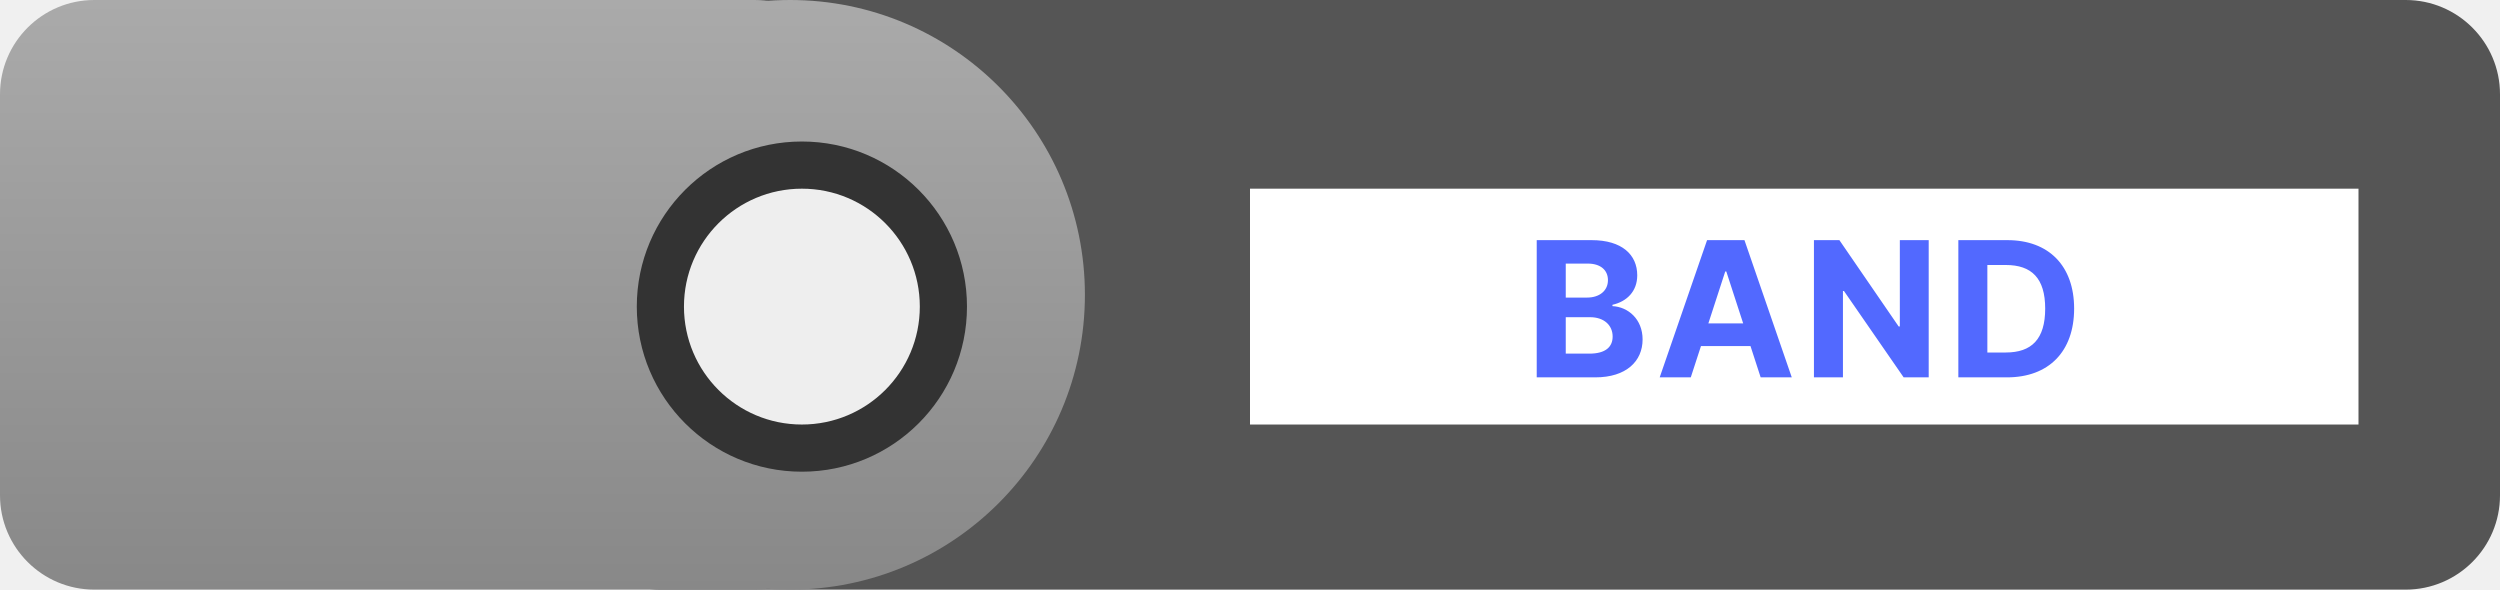
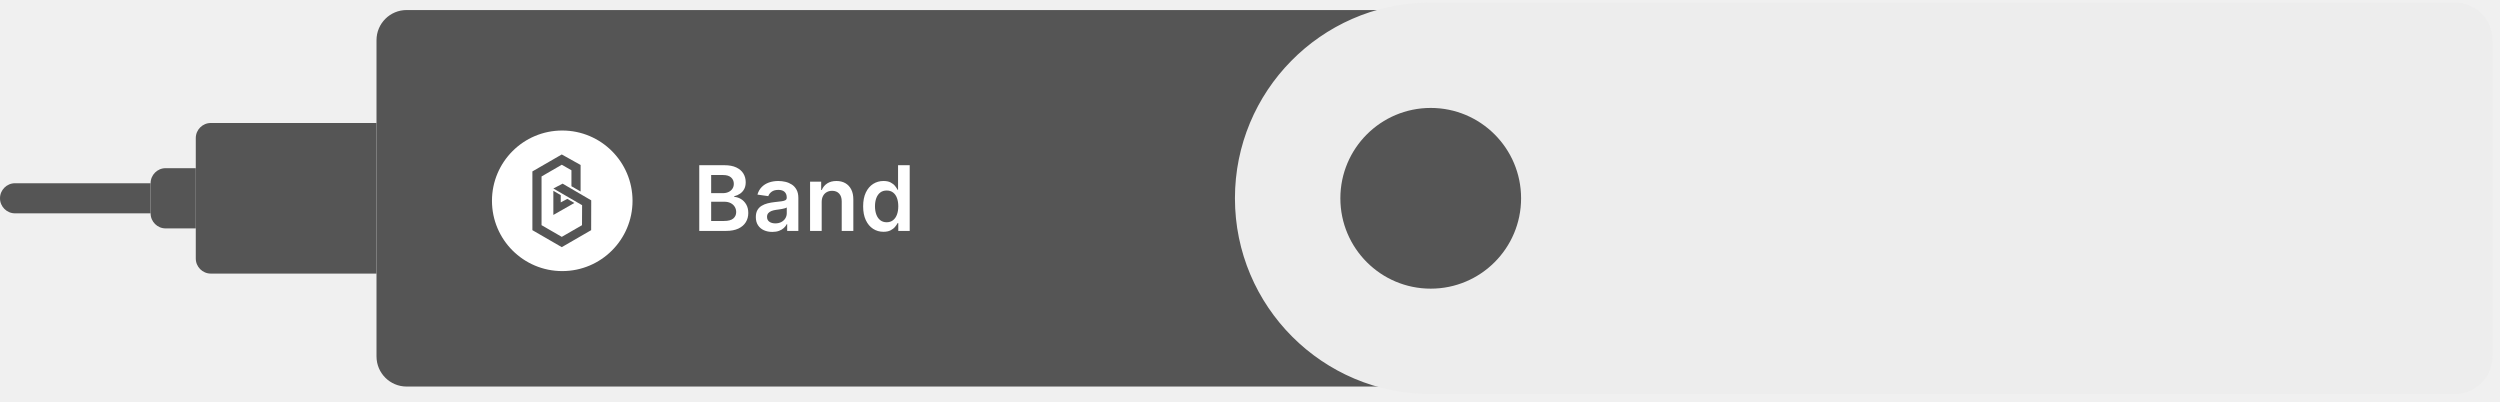
- <svg xmlns="http://www.w3.org/2000/svg" width="106" height="25" viewBox="0 0 106 25" fill="none">
-   <rect x="24" width="82" height="25" rx="4" fill="#555555" />
-   <rect x="53" y="8" width="47" height="10" fill="white" />
-   <path d="M65.157 16H67.643C68.95 16 69.646 15.318 69.646 14.392C69.646 13.531 69.03 13.011 68.368 12.98V12.923C68.973 12.787 69.419 12.358 69.419 11.673C69.419 10.801 68.771 10.182 67.487 10.182H65.157V16ZM66.388 14.994V13.449H67.419C68.01 13.449 68.376 13.79 68.376 14.27C68.376 14.707 68.078 14.994 67.39 14.994H66.388ZM66.388 12.617V11.176H67.322C67.868 11.176 68.177 11.457 68.177 11.878C68.177 12.338 67.802 12.617 67.299 12.617H66.388ZM71.689 16L72.121 14.673H74.221L74.652 16H75.971L73.965 10.182H72.38L70.371 16H71.689ZM72.434 13.713L73.15 11.511H73.195L73.911 13.713H72.434ZM81.777 10.182H80.553V13.841H80.502L77.99 10.182H76.911V16H78.141V12.338H78.184L80.715 16H81.777V10.182ZM85.096 16C86.869 16 87.943 14.903 87.943 13.085C87.943 11.273 86.869 10.182 85.113 10.182H83.034V16H85.096ZM84.264 14.946V11.236H85.048C86.139 11.236 86.716 11.793 86.716 13.085C86.716 14.383 86.139 14.946 85.045 14.946H84.264Z" fill="#5269FF" />
-   <rect width="36" height="25" rx="4" fill="url(#paint0_linear)" />
-   <circle cx="33.5" cy="12.5" r="12.5" fill="url(#paint1_linear)" />
-   <circle cx="34" cy="13" r="7" fill="#333333" />
-   <circle cx="34" cy="13" r="5" fill="#EEEEEE" />
-   <defs>
-     <linearGradient id="paint0_linear" x1="18" y1="0" x2="18" y2="25" gradientUnits="userSpaceOnUse">
-       <stop stop-color="#AAAAAA" />
-       <stop offset="1" stop-color="#888888" />
-     </linearGradient>
-     <linearGradient id="paint1_linear" x1="33.5" y1="0" x2="33.5" y2="25" gradientUnits="userSpaceOnUse">
-       <stop stop-color="#AAAAAA" />
-       <stop offset="1" stop-color="#888888" />
-     </linearGradient>
-   </defs>
+ <svg xmlns="http://www.w3.org/2000/svg" width="249px" height="40px" viewBox="0 0 249 40" version="1.1">
+   <g id="Validator" stroke="none" stroke-width="1" fill="none" fill-rule="evenodd">
+     <g id="Ledger_band" transform="translate(0, 1)">
+       <g id="Ledger2-Copy">
+         <path d="M40.5,0 L161.25,0 L161.25,0 L161.25,37.5 L40.5,37.5 C38.843,37.5 37.5,36.157 37.5,34.5 L37.5,3 C37.5,1.343 38.843,3.04359188e-16 40.5,0 Z" id="Rectangle" fill="#555555" />
+         <path d="M72.295,22 C72.796,22 73.211,21.922 73.542,21.767 C73.872,21.611 74.119,21.399 74.283,21.129 C74.447,20.86 74.529,20.555 74.529,20.217 C74.529,19.884 74.461,19.601 74.325,19.366 C74.188,19.132 74.013,18.95 73.799,18.822 C73.585,18.693 73.362,18.622 73.129,18.609 L73.129,18.609 L73.129,18.545 C73.342,18.494 73.535,18.41 73.708,18.293 C73.88,18.175 74.018,18.023 74.12,17.834 C74.222,17.645 74.273,17.418 74.273,17.152 C74.273,16.828 74.195,16.538 74.039,16.282 C73.882,16.027 73.646,15.825 73.332,15.677 C73.018,15.529 72.624,15.455 72.151,15.455 L72.151,15.455 L69.646,15.455 L69.646,22 L72.295,22 Z M72.004,18.238 L70.831,18.238 L70.831,16.433 L72.03,16.433 C72.379,16.433 72.643,16.515 72.821,16.679 C72.999,16.843 73.088,17.051 73.088,17.305 C73.088,17.497 73.04,17.662 72.945,17.802 C72.851,17.942 72.721,18.049 72.557,18.125 C72.393,18.2 72.209,18.238 72.004,18.238 L72.004,18.238 Z M72.107,21.009 L70.831,21.009 L70.831,19.092 L72.138,19.092 C72.384,19.092 72.594,19.137 72.771,19.227 C72.948,19.318 73.085,19.442 73.18,19.598 C73.276,19.755 73.324,19.93 73.324,20.124 C73.324,20.384 73.229,20.596 73.038,20.762 C72.847,20.927 72.537,21.009 72.107,21.009 L72.107,21.009 Z M76.924,22.099 C77.179,22.099 77.402,22.063 77.593,21.992 C77.784,21.921 77.943,21.826 78.069,21.708 C78.196,21.589 78.295,21.462 78.365,21.326 L78.365,21.326 L78.403,21.326 L78.403,22 L79.516,22 L79.516,18.714 C79.516,18.388 79.456,18.117 79.338,17.9 C79.22,17.682 79.064,17.51 78.87,17.383 C78.676,17.257 78.462,17.165 78.228,17.11 C77.993,17.055 77.758,17.027 77.521,17.027 C77.178,17.027 76.865,17.078 76.582,17.179 C76.298,17.28 76.059,17.431 75.863,17.633 C75.666,17.834 75.526,18.084 75.441,18.382 L75.441,18.382 L76.521,18.536 C76.578,18.367 76.69,18.221 76.855,18.098 C77.02,17.974 77.244,17.912 77.528,17.912 C77.796,17.912 78.002,17.978 78.144,18.11 C78.287,18.243 78.359,18.429 78.359,18.67 L78.359,18.67 L78.359,18.689 C78.359,18.8 78.318,18.881 78.236,18.933 C78.154,18.986 78.023,19.024 77.844,19.048 C77.665,19.073 77.432,19.1 77.144,19.13 C76.905,19.156 76.675,19.197 76.452,19.253 C76.23,19.309 76.03,19.392 75.853,19.501 C75.676,19.609 75.537,19.754 75.434,19.935 C75.332,20.116 75.281,20.346 75.281,20.623 C75.281,20.944 75.353,21.215 75.497,21.434 C75.64,21.654 75.836,21.819 76.085,21.931 C76.333,22.043 76.613,22.099 76.924,22.099 Z M77.224,21.249 C76.983,21.249 76.785,21.195 76.63,21.086 C76.474,20.977 76.396,20.816 76.396,20.603 C76.396,20.454 76.436,20.332 76.514,20.237 C76.593,20.143 76.701,20.069 76.837,20.015 C76.974,19.962 77.128,19.924 77.301,19.9 C77.377,19.89 77.468,19.877 77.572,19.862 C77.677,19.847 77.782,19.83 77.889,19.811 C77.995,19.792 78.092,19.769 78.178,19.744 C78.264,19.718 78.326,19.69 78.362,19.661 L78.362,19.661 L78.362,20.239 C78.362,20.42 78.315,20.587 78.223,20.741 C78.13,20.894 77.999,21.017 77.828,21.11 C77.658,21.203 77.456,21.249 77.224,21.249 Z M81.84,22 L81.84,19.124 C81.84,18.887 81.885,18.686 81.973,18.52 C82.061,18.353 82.184,18.226 82.341,18.138 C82.497,18.049 82.677,18.005 82.879,18.005 C83.177,18.005 83.411,18.098 83.581,18.283 C83.75,18.468 83.835,18.725 83.835,19.053 L83.835,19.053 L83.835,22 L84.992,22 L84.992,18.874 C84.994,18.482 84.925,18.149 84.785,17.874 C84.646,17.599 84.45,17.389 84.197,17.244 C83.945,17.099 83.649,17.027 83.311,17.027 C82.944,17.027 82.637,17.108 82.388,17.27 C82.14,17.432 81.96,17.65 81.847,17.925 L81.847,17.925 L81.789,17.925 L81.789,17.091 L80.683,17.091 L80.683,22 L81.84,22 Z M87.992,22.086 C88.273,22.086 88.507,22.039 88.692,21.946 C88.877,21.852 89.027,21.738 89.139,21.605 C89.252,21.472 89.339,21.346 89.398,21.227 L89.398,21.227 L89.469,21.227 L89.469,22 L90.606,22 L90.606,15.455 L89.446,15.455 L89.446,17.903 L89.398,17.903 C89.339,17.783 89.254,17.656 89.146,17.521 C89.037,17.385 88.89,17.269 88.705,17.172 C88.519,17.075 88.283,17.027 87.995,17.027 C87.618,17.027 87.276,17.123 86.969,17.316 C86.663,17.509 86.419,17.794 86.239,18.17 C86.059,18.546 85.969,19.006 85.969,19.552 C85.969,20.091 86.057,20.549 86.234,20.926 C86.411,21.303 86.652,21.591 86.957,21.789 C87.261,21.987 87.606,22.086 87.992,22.086 Z M88.315,21.137 C88.061,21.137 87.848,21.068 87.674,20.931 C87.5,20.794 87.369,20.605 87.281,20.365 C87.193,20.126 87.148,19.852 87.148,19.545 C87.148,19.241 87.192,18.97 87.279,18.734 C87.367,18.497 87.497,18.312 87.669,18.178 C87.842,18.043 88.057,17.976 88.315,17.976 C88.564,17.976 88.775,18.041 88.946,18.171 C89.118,18.301 89.248,18.483 89.336,18.718 C89.424,18.952 89.469,19.228 89.469,19.545 C89.469,19.863 89.424,20.141 89.334,20.38 C89.245,20.618 89.114,20.804 88.941,20.937 C88.769,21.07 88.56,21.137 88.315,21.137 Z" id="Band" fill="#FFFFFF" fill-rule="nonzero" />
+         <path d="M244.5,0 C246.157,0 247.5,1.343 247.5,3 L247.5,34.5 C247.5,36.157 246.157,37.5 244.5,37.5 L142.5,37.5 C132.145,37.5 123.75,29.105 123.75,18.75 C123.75,8.507 131.963,0.183 142.163,0.003 L142.5,0 L244.5,0 Z" id="Path" stroke="#EDEDED" stroke-width="1.5" fill="#EDEDED" />
+         <circle id="Oval" fill="#555555" cx="142.5" cy="18.75" r="9" />
+         <path d="M21,11.25 L37.5,11.25 L37.5,11.25 L37.5,26.25 L21,26.25 C20.172,26.25 19.5,25.578 19.5,24.75 L19.5,12.75 C19.5,11.922 20.172,11.25 21,11.25 Z" id="Rectangle" fill="#555555" />
+         <path d="M16.5,15.75 L19.5,15.75 L19.5,15.75 L19.5,21.75 L16.5,21.75 C15.672,21.75 15,21.078 15,20.25 L15,17.25 C15,16.422 15.672,15.75 16.5,15.75 Z" id="Rectangle" fill="#555555" />
+         <path d="M1.5,17.25 L15,17.25 L15,17.25 L15,20.25 L1.5,20.25 C0.672,20.25 1.01453063e-16,19.578 0,18.75 C-1.01453063e-16,17.922 0.672,17.25 1.5,17.25 Z" id="Rectangle" fill="#555555" />
+       </g>
+       <path d="M56,12 C52.134,12 49,15.134 49,19 C49,22.866 52.134,26 56,26 C59.866,26 63,22.866 63,19 C63,15.134 59.866,12 56,12 Z M58.879,21.924 L55.954,23.615 L55.954,23.616 L55.953,23.616 L53.026,21.924 L53.026,16.07 L53.029,16.072 L55.952,14.384 L57.827,15.431 L57.828,15.431 L57.828,18.073 L56.915,17.549 L56.915,15.958 L55.953,15.409 L53.938,16.574 L53.938,21.426 L55.953,22.591 L57.967,21.43 L57.977,19.436 L55.115,17.775 L56.034,17.291 L58.886,18.954 L58.879,21.924 Z M56.504,18.81 L55.85,19.159 L55.85,18.437 L55.114,18.003 L55.114,20.408 L57.209,19.215 L56.504,18.81 Z" id="Shape" fill="#FFFFFF" />
+     </g>
+   </g>
</svg>
